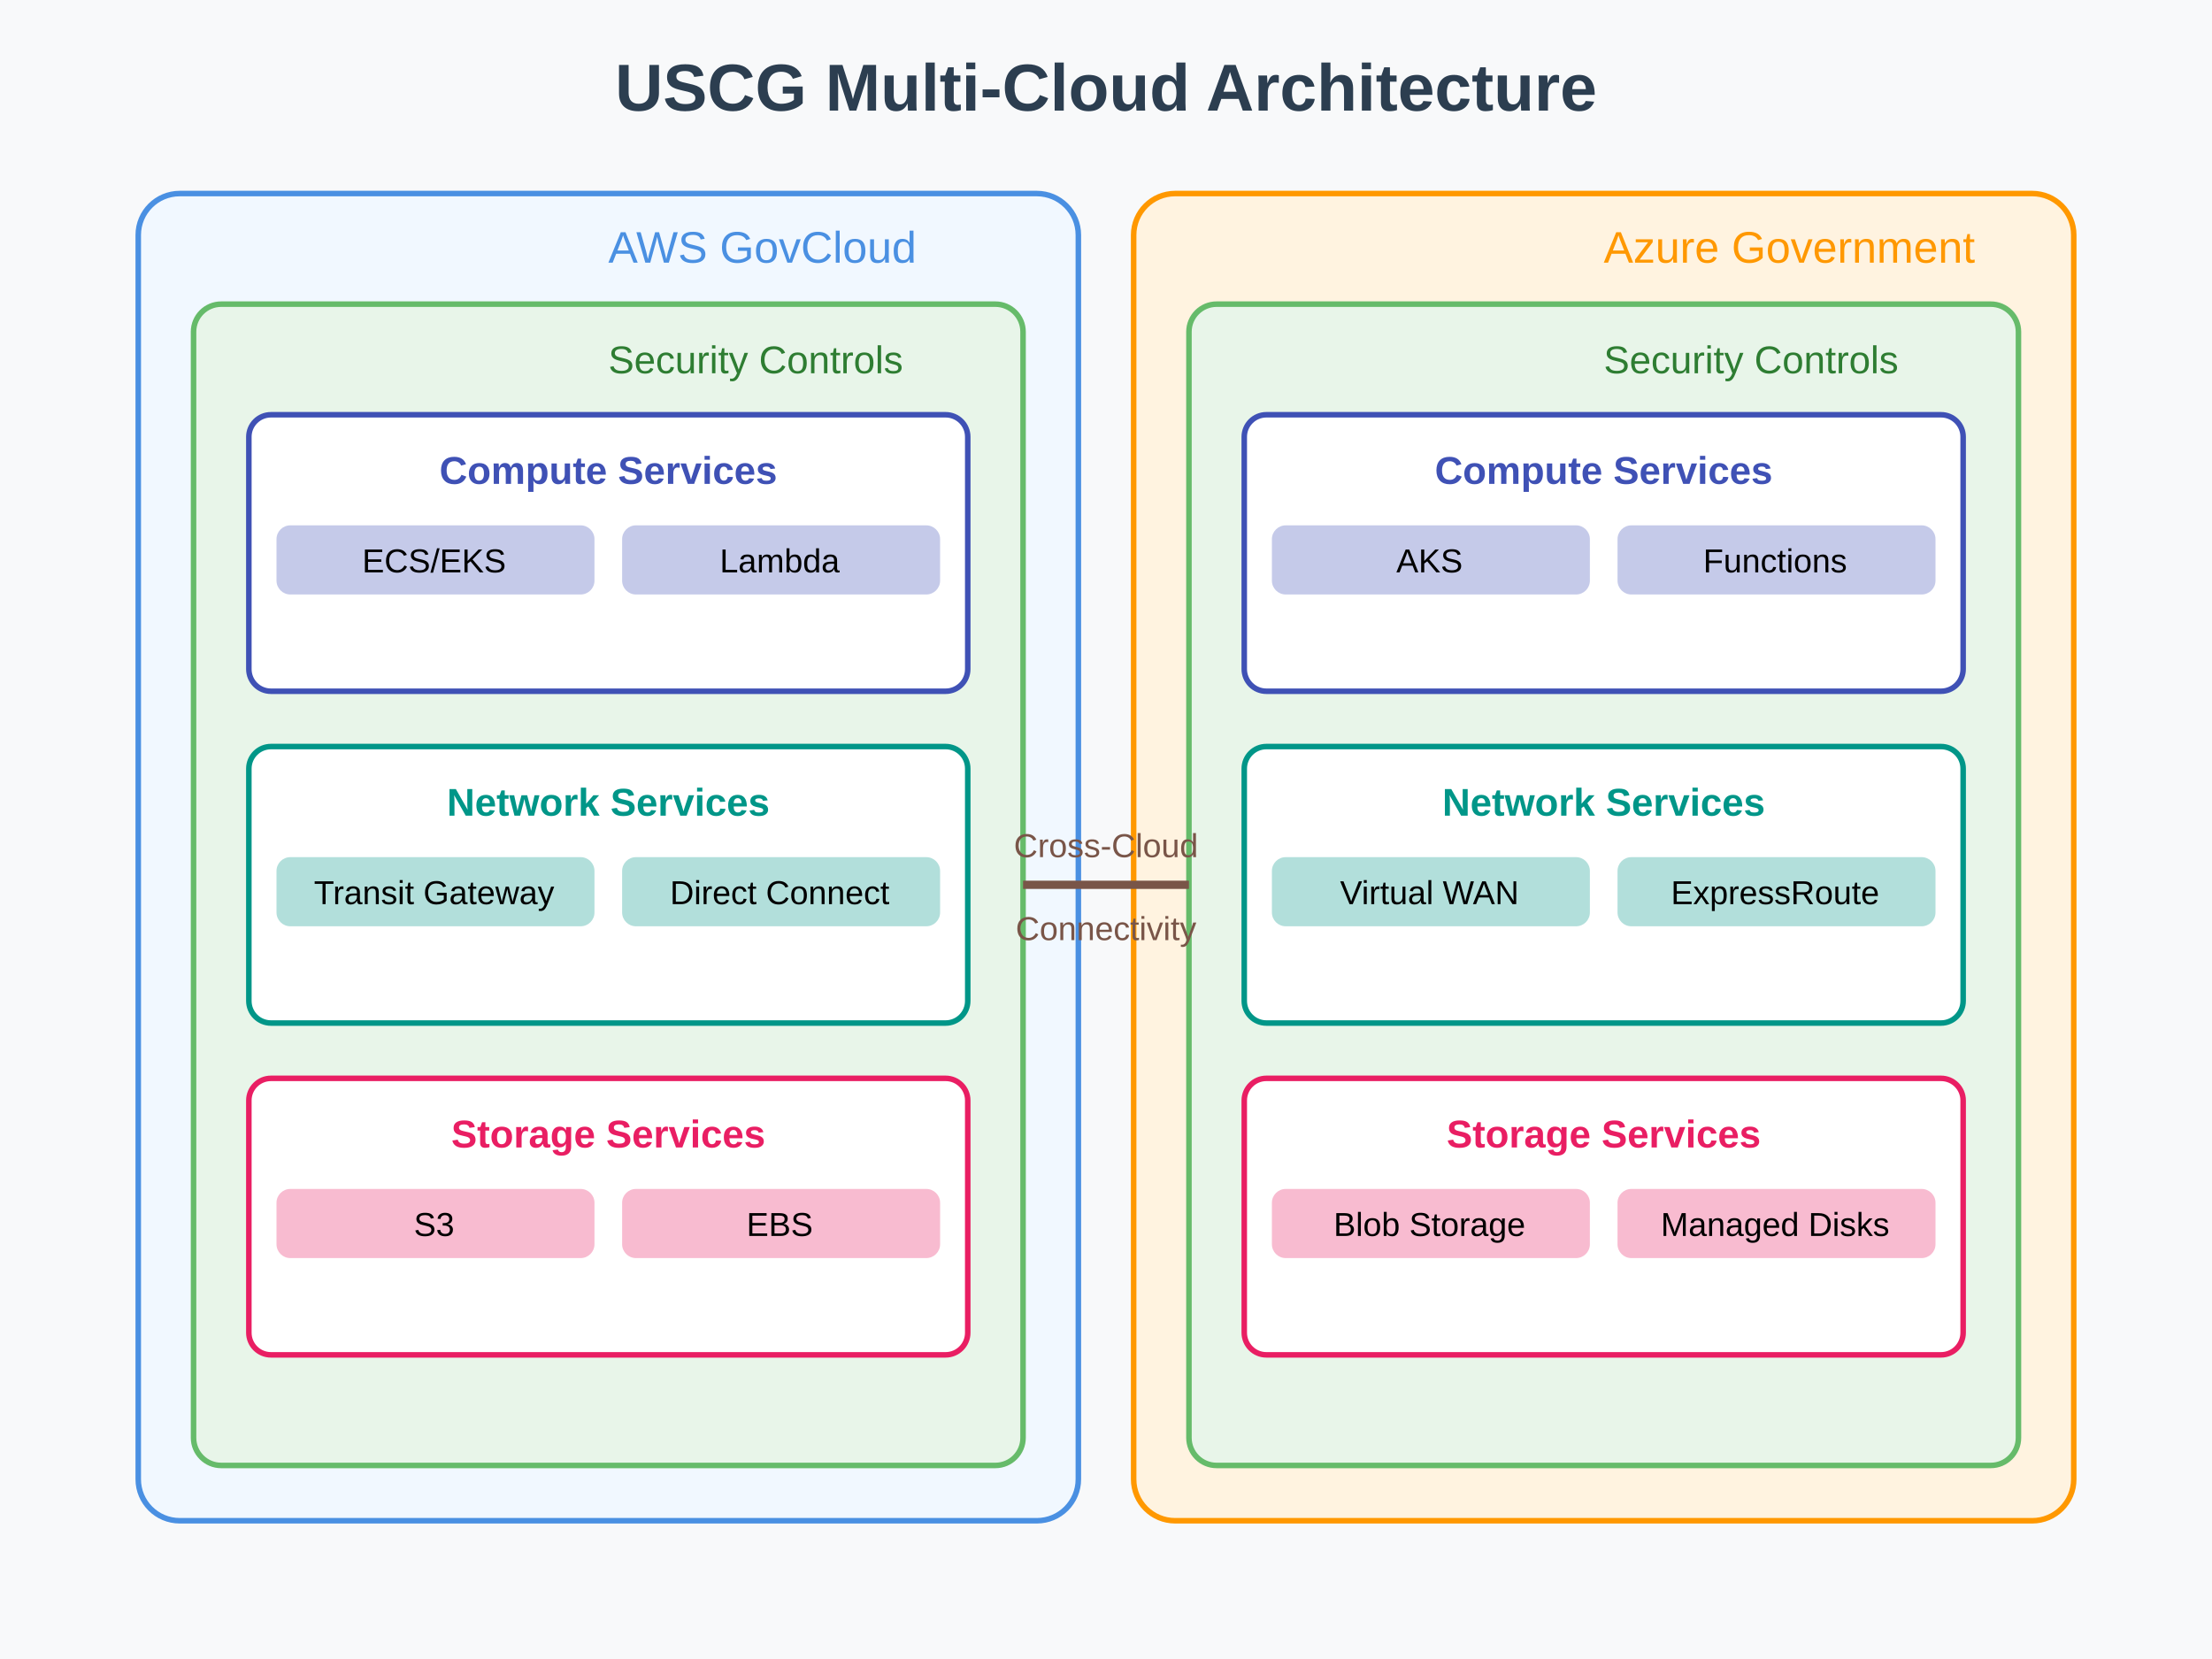
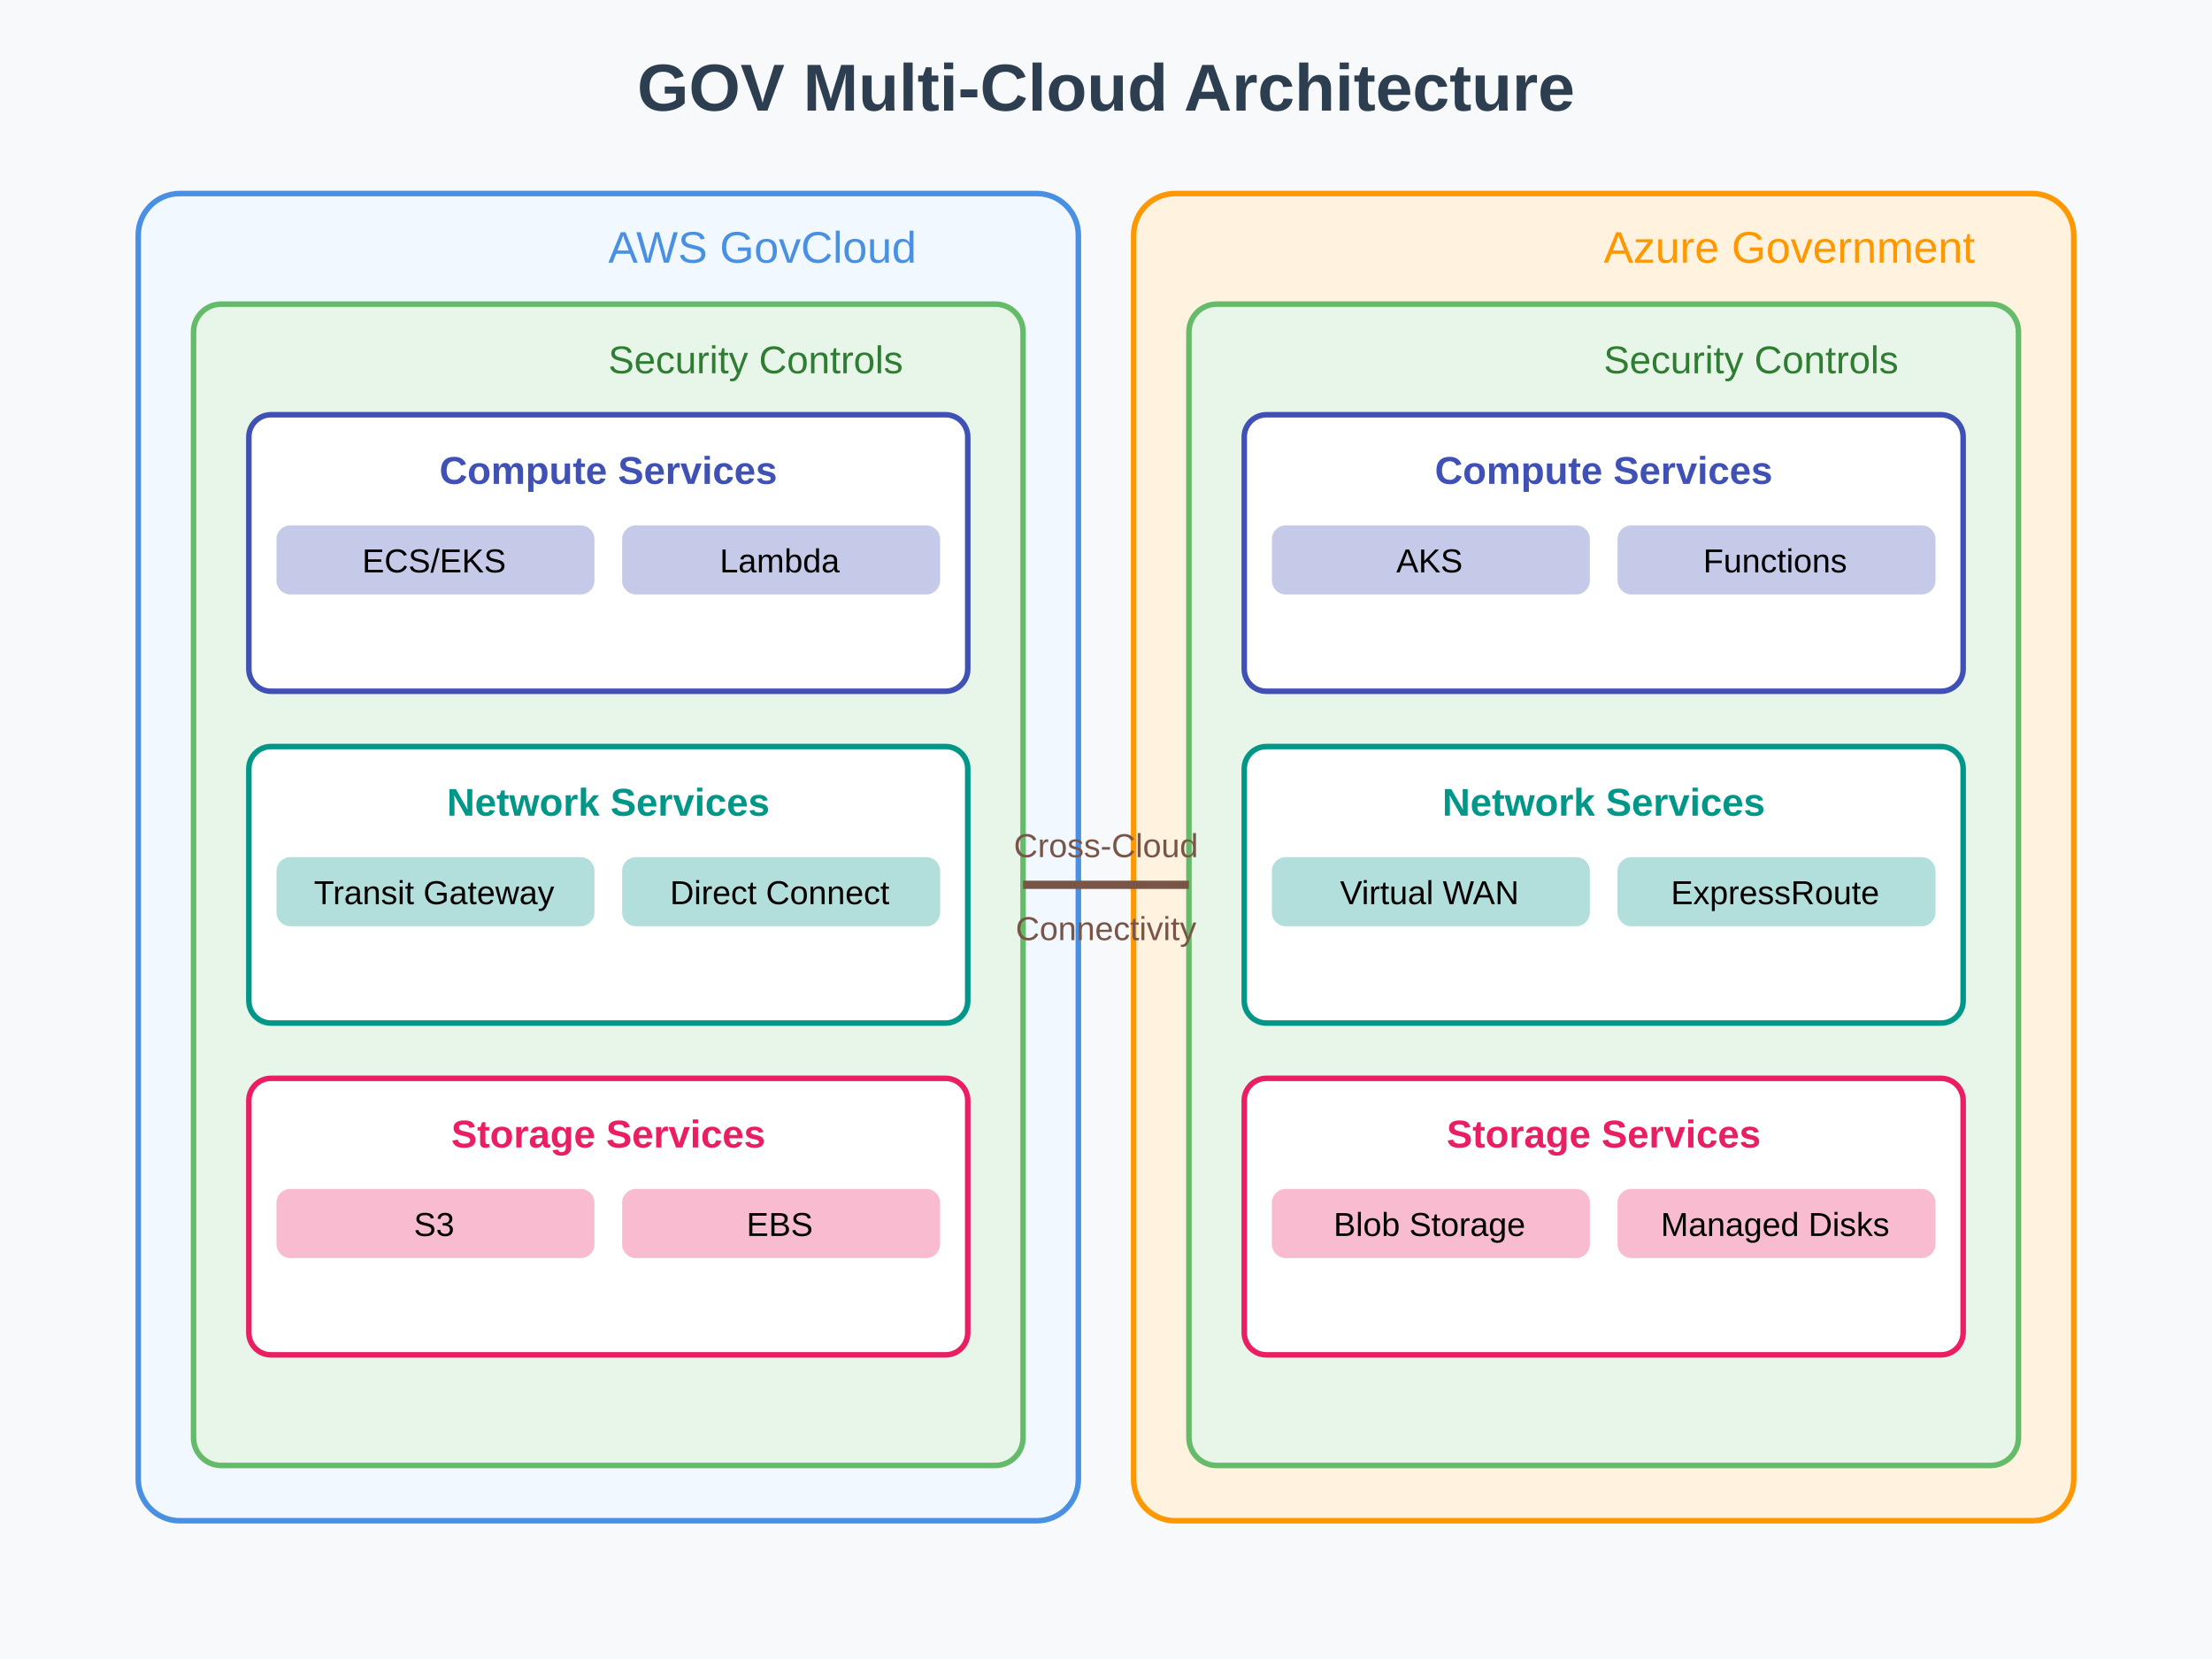
<svg xmlns="http://www.w3.org/2000/svg" width="800" height="600" version="1.1">
  <rect width="800" height="600" fill="#f8f9fa" />
  <text x="400" y="40" text-anchor="middle" font-family="Arial" font-size="24" font-weight="bold" fill="#2c3e50">
-         USCG Multi-Cloud Architecture
+         GOV Multi-Cloud Architecture
    </text>
  <rect x="50" y="70" width="340" height="480" rx="15" fill="#f1f8ff" stroke="#4a90e2" stroke-width="2" />
  <text x="220" y="95" font-family="Arial" font-size="16" fill="#4a90e2">AWS GovCloud</text>
  <rect x="410" y="70" width="340" height="480" rx="15" fill="#fff3e0" stroke="#ff9800" stroke-width="2" />
  <text x="580" y="95" font-family="Arial" font-size="16" fill="#ff9800">Azure Government</text>
  <rect x="70" y="110" width="300" height="420" rx="10" fill="#e8f5e9" stroke="#66bb6a" stroke-width="2" />
  <text x="220" y="135" font-family="Arial" font-size="14" fill="#2e7d32">Security Controls</text>
  <rect x="430" y="110" width="300" height="420" rx="10" fill="#e8f5e9" stroke="#66bb6a" stroke-width="2" />
  <text x="580" y="135" font-family="Arial" font-size="14" fill="#2e7d32">Security Controls</text>
  <rect x="90" y="150" width="260" height="100" rx="8" fill="#fff" stroke="#3f51b5" stroke-width="2" />
  <text x="220" y="175" text-anchor="middle" font-family="Arial" font-size="14" font-weight="bold" fill="#3f51b5">
        Compute Services
    </text>
  <rect x="100" y="190" width="115" height="25" rx="5" fill="#c5cae9" />
  <text x="157" y="207" text-anchor="middle" font-family="Arial" font-size="12">ECS/EKS</text>
  <rect x="225" y="190" width="115" height="25" rx="5" fill="#c5cae9" />
  <text x="282" y="207" text-anchor="middle" font-family="Arial" font-size="12">Lambda</text>
  <rect x="90" y="270" width="260" height="100" rx="8" fill="#fff" stroke="#009688" stroke-width="2" />
  <text x="220" y="295" text-anchor="middle" font-family="Arial" font-size="14" font-weight="bold" fill="#009688">
        Network Services
    </text>
  <rect x="100" y="310" width="115" height="25" rx="5" fill="#b2dfdb" />
  <text x="157" y="327" text-anchor="middle" font-family="Arial" font-size="12">Transit Gateway</text>
  <rect x="225" y="310" width="115" height="25" rx="5" fill="#b2dfdb" />
  <text x="282" y="327" text-anchor="middle" font-family="Arial" font-size="12">Direct Connect</text>
  <rect x="90" y="390" width="260" height="100" rx="8" fill="#fff" stroke="#e91e63" stroke-width="2" />
  <text x="220" y="415" text-anchor="middle" font-family="Arial" font-size="14" font-weight="bold" fill="#e91e63">
        Storage Services
    </text>
  <rect x="100" y="430" width="115" height="25" rx="5" fill="#f8bbd0" />
  <text x="157" y="447" text-anchor="middle" font-family="Arial" font-size="12">S3</text>
  <rect x="225" y="430" width="115" height="25" rx="5" fill="#f8bbd0" />
  <text x="282" y="447" text-anchor="middle" font-family="Arial" font-size="12">EBS</text>
  <rect x="450" y="150" width="260" height="100" rx="8" fill="#fff" stroke="#3f51b5" stroke-width="2" />
  <text x="580" y="175" text-anchor="middle" font-family="Arial" font-size="14" font-weight="bold" fill="#3f51b5">
        Compute Services
    </text>
  <rect x="460" y="190" width="115" height="25" rx="5" fill="#c5cae9" />
  <text x="517" y="207" text-anchor="middle" font-family="Arial" font-size="12">AKS</text>
  <rect x="585" y="190" width="115" height="25" rx="5" fill="#c5cae9" />
  <text x="642" y="207" text-anchor="middle" font-family="Arial" font-size="12">Functions</text>
  <rect x="450" y="270" width="260" height="100" rx="8" fill="#fff" stroke="#009688" stroke-width="2" />
  <text x="580" y="295" text-anchor="middle" font-family="Arial" font-size="14" font-weight="bold" fill="#009688">
        Network Services
    </text>
  <rect x="460" y="310" width="115" height="25" rx="5" fill="#b2dfdb" />
  <text x="517" y="327" text-anchor="middle" font-family="Arial" font-size="12">Virtual WAN</text>
  <rect x="585" y="310" width="115" height="25" rx="5" fill="#b2dfdb" />
  <text x="642" y="327" text-anchor="middle" font-family="Arial" font-size="12">ExpressRoute</text>
  <rect x="450" y="390" width="260" height="100" rx="8" fill="#fff" stroke="#e91e63" stroke-width="2" />
  <text x="580" y="415" text-anchor="middle" font-family="Arial" font-size="14" font-weight="bold" fill="#e91e63">
        Storage Services
    </text>
  <rect x="460" y="430" width="115" height="25" rx="5" fill="#f8bbd0" />
  <text x="517" y="447" text-anchor="middle" font-family="Arial" font-size="12">Blob Storage</text>
  <rect x="585" y="430" width="115" height="25" rx="5" fill="#f8bbd0" />
  <text x="642" y="447" text-anchor="middle" font-family="Arial" font-size="12">Managed Disks</text>
  <path d="M370 320 Q400 320 430 320" stroke="#795548" stroke-width="3" fill="none" />
  <text x="400" y="310" text-anchor="middle" font-family="Arial" font-size="12" fill="#795548">Cross-Cloud</text>
  <text x="400" y="340" text-anchor="middle" font-family="Arial" font-size="12" fill="#795548">Connectivity</text>
</svg>
